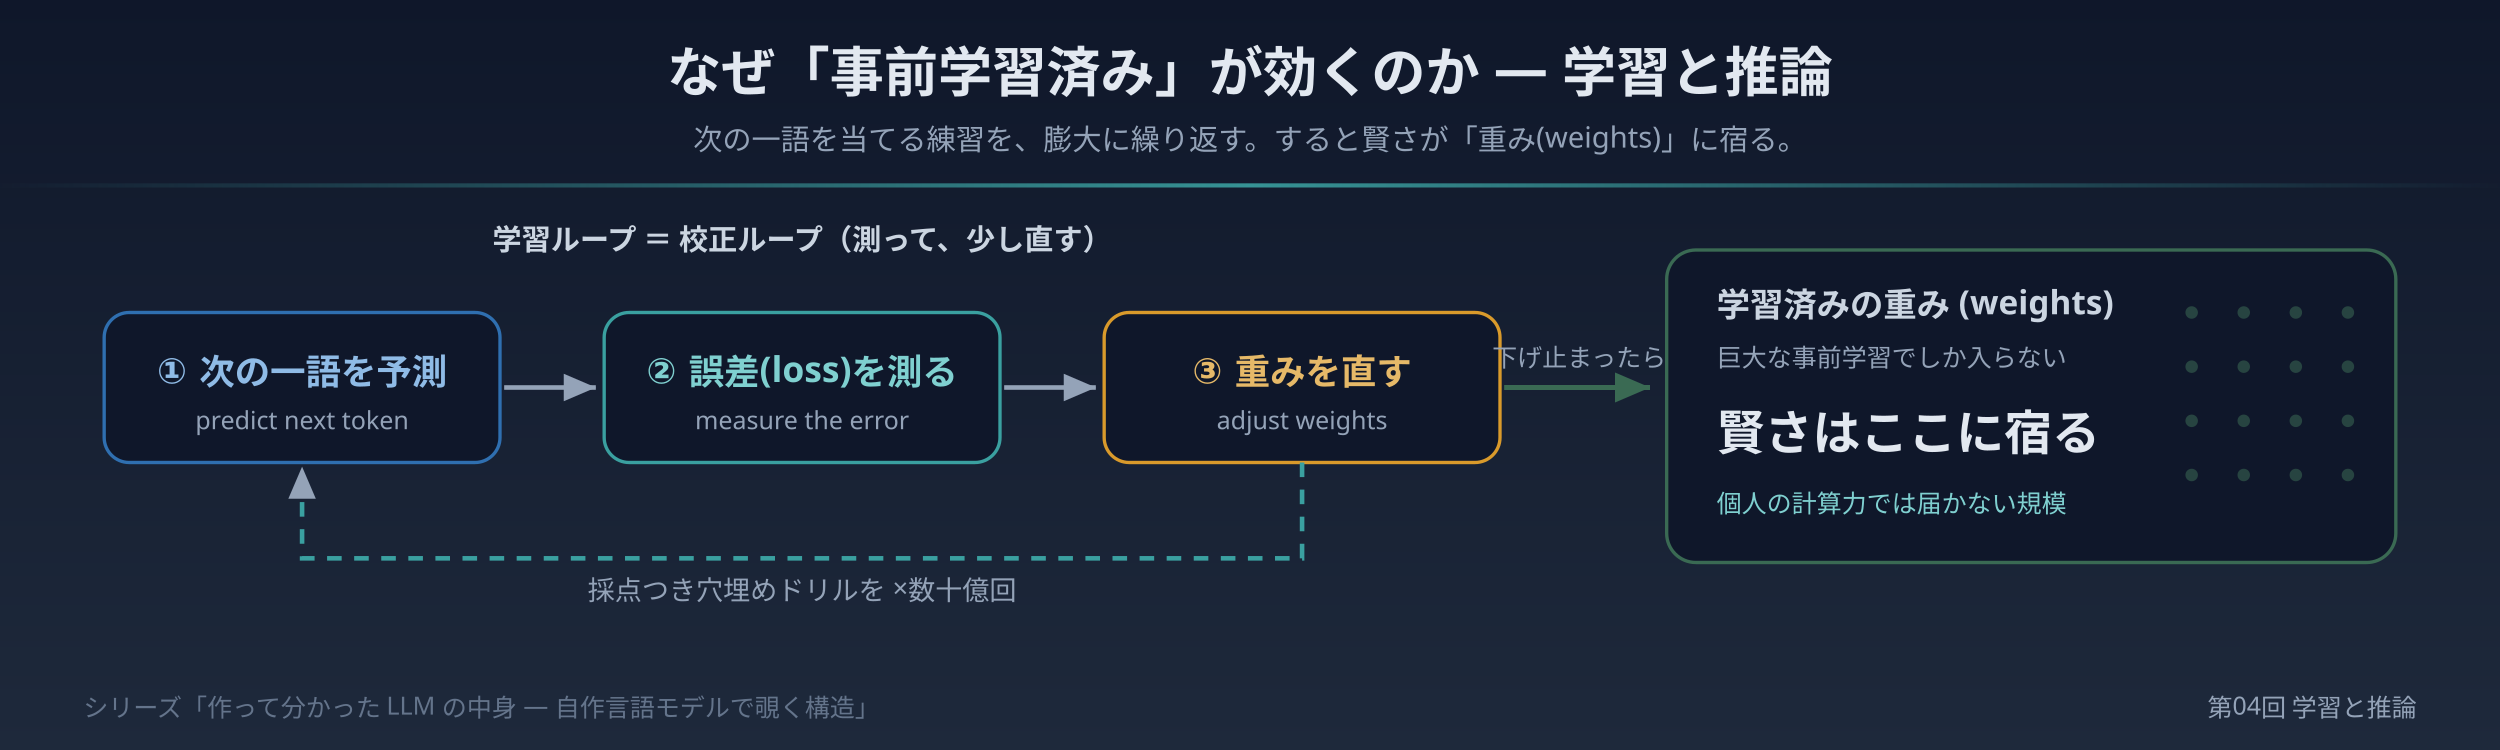
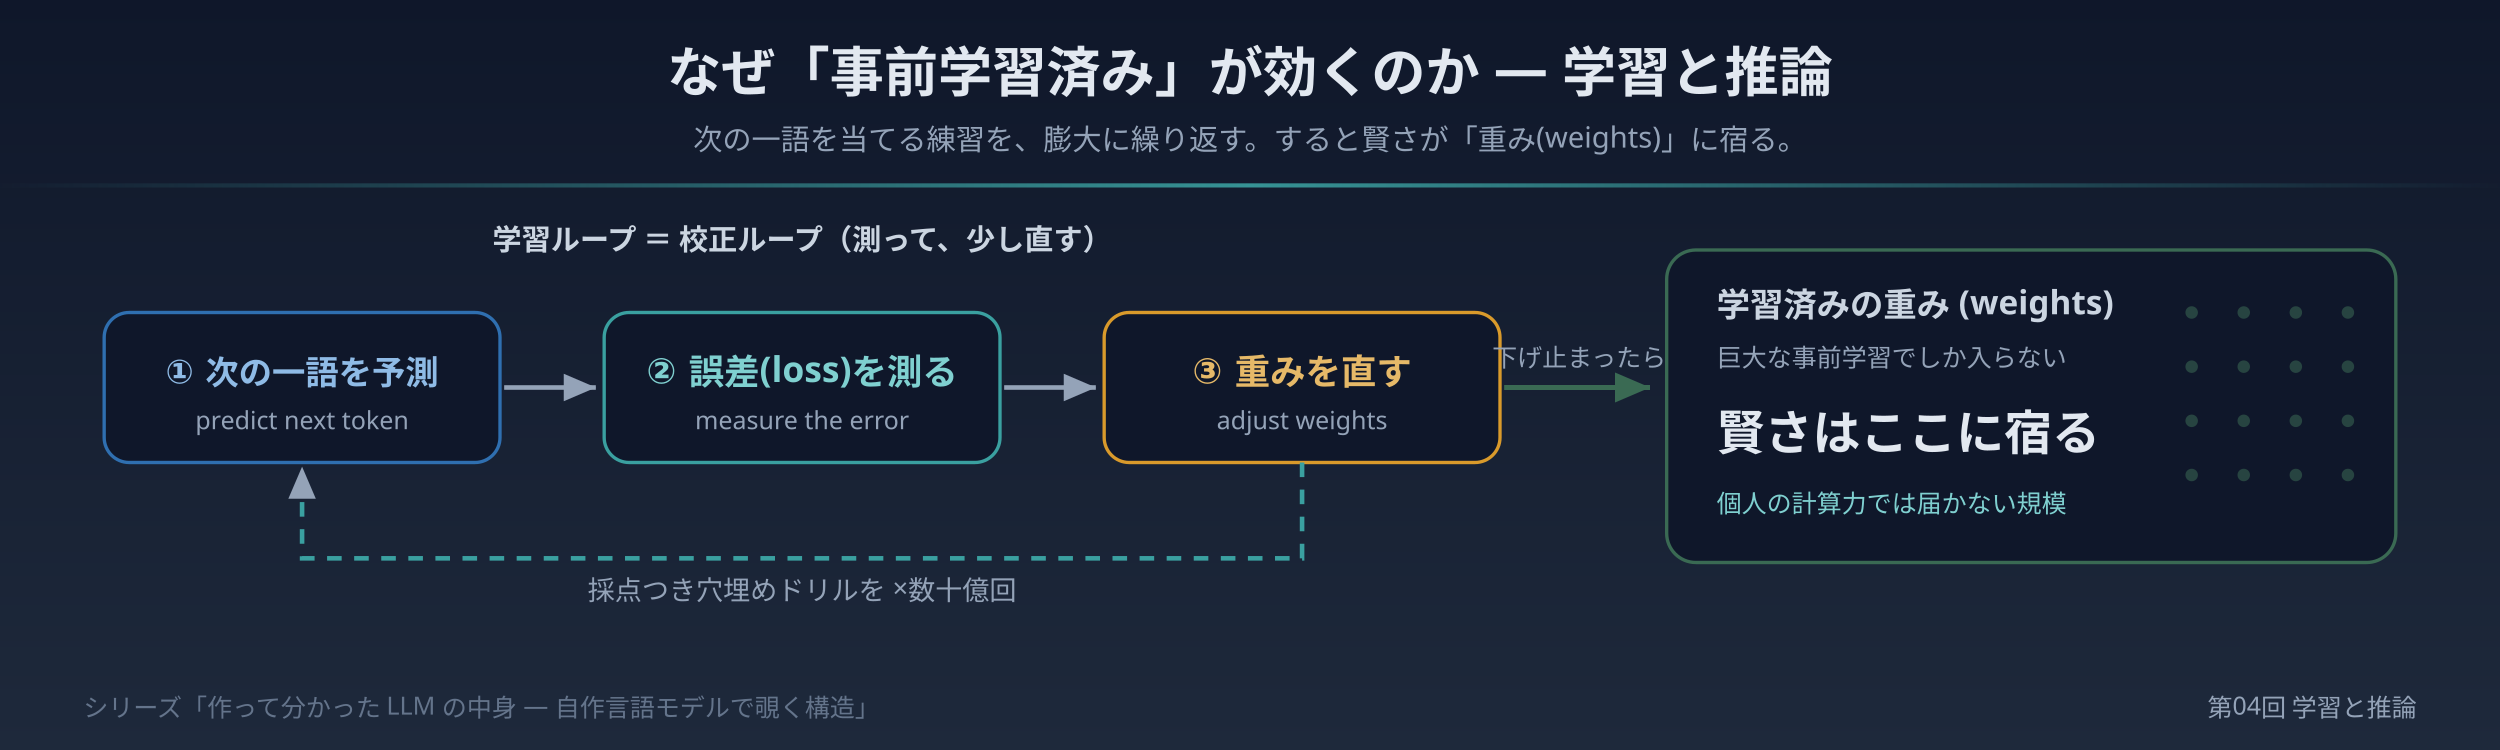
<svg xmlns="http://www.w3.org/2000/svg" viewBox="0 0 1200 360" role="img" aria-label="学習と推論 hero ― 次の一語を当てる練習を膨大に繰り返し、賢さが重みに宿る" style="width:100%;height:auto;max-width:1200px" font-family="'Segoe UI','Hiragino Kaku Gothic ProN','Noto Sans JP',sans-serif">
  <defs>
    <linearGradient id="bg04" x1="0" y1="0" x2="0" y2="1">
      <stop offset="0%" stop-color="#0f172a" />
      <stop offset="100%" stop-color="#1e293b" />
    </linearGradient>
    <linearGradient id="ribbon04" x1="0" y1="0" x2="1" y2="0">
      <stop offset="0%" stop-color="#3aa0a0" stop-opacity="0" />
      <stop offset="50%" stop-color="#3aa0a0" stop-opacity="0.9" />
      <stop offset="100%" stop-color="#3aa0a0" stop-opacity="0" />
    </linearGradient>
    <marker id="ah04" markerWidth="10" markerHeight="10" refX="7" refY="3" orient="auto" markerUnits="strokeWidth">
      <path d="M0,0 L7,3 L0,6 Z" fill="#94a3b8" />
    </marker>
    <marker id="ahg04" markerWidth="10" markerHeight="10" refX="7" refY="3" orient="auto" markerUnits="strokeWidth">
      <path d="M0,0 L7,3 L0,6 Z" fill="#3a6a53" />
    </marker>
  </defs>
  <rect width="1200" height="360" fill="url(#bg04)" />
  <text x="600" y="44" text-anchor="middle" fill="#e2e8f0" font-size="26" font-weight="700">なぜ「事前学習済み」が効くのか ― 学習と推論</text>
  <text x="600" y="72" text-anchor="middle" fill="#94a3b8" font-size="14">次の一語を当てる練習を、膨大に繰り返す。すると賢さが「重み(weights)」に宿る。</text>
  <rect x="0" y="88" width="1200" height="2" fill="url(#ribbon04)" />
  <text x="385" y="120" text-anchor="middle" fill="#cbd5e1" font-size="14" font-weight="600">学習ループ ＝ 校正ループ（測って、少し直す）</text>
  <g>
    <rect x="50" y="150" width="190" height="72" rx="12" fill="#0f172a" stroke="#2f6fb0" stroke-width="1.6" />
-     <text x="145" y="184" text-anchor="middle" fill="#8fbbe6" font-size="17" font-weight="700">① 次の一語を予測</text>
+     <text x="145" y="184" text-anchor="middle" fill="#8fbbe6" font-size="16" font-weight="700">① 次の一語を予測</text>
    <text x="145" y="206" text-anchor="middle" fill="#94a3b8" font-size="12">predict next token</text>
  </g>
  <g>
    <rect x="290" y="150" width="190" height="72" rx="12" fill="#0f172a" stroke="#3aa0a0" stroke-width="1.6" />
    <text x="385" y="184" text-anchor="middle" fill="#7fd0d0" font-size="17" font-weight="700">② 誤差(loss)を測る</text>
    <text x="385" y="206" text-anchor="middle" fill="#94a3b8" font-size="12">measure the error</text>
  </g>
  <g>
    <rect x="530" y="150" width="190" height="72" rx="12" fill="#0f172a" stroke="#d99a2b" stroke-width="1.6" />
    <text x="625" y="184" text-anchor="middle" fill="#e6b968" font-size="17" font-weight="700">③ 重みを直す</text>
    <text x="625" y="206" text-anchor="middle" fill="#94a3b8" font-size="12">adjust weights</text>
  </g>
  <g stroke="#94a3b8" stroke-width="2.2" marker-end="url(#ah04)">
    <line x1="242" y1="186" x2="286" y2="186" />
    <line x1="482" y1="186" x2="526" y2="186" />
  </g>
  <path d="M625,222 L625,268 L145,268 L145,224" fill="none" stroke="#3aa0a0" stroke-width="2.2" stroke-dasharray="7 6" marker-end="url(#ah04)">
    <animate attributeName="stroke-dashoffset" from="0" to="-26" dur="1.3s" repeatCount="indefinite" />
  </path>
  <text x="385" y="288" text-anchor="middle" fill="#94a3b8" font-size="13">採点つき穴埋めドリルを ×数十億回</text>
  <text x="758" y="176" text-anchor="middle" fill="#94a3b8" font-size="12">下げ止まったら</text>
  <line x1="722" y1="186" x2="792" y2="186" stroke="#3a6a53" stroke-width="2.4" marker-end="url(#ahg04)" />
  <g>
    <rect x="800" y="120" width="350" height="150" rx="14" fill="#0f172a" stroke="#3a6a53" stroke-width="1.6" />
    <text x="824" y="152" fill="#cbd5e1" font-size="16" font-weight="700">学習済みの重み (weights)</text>
    <text x="824" y="176" fill="#94a3b8" font-size="12">巨大な事前学習でしか入らない</text>
    <text x="824" y="216" fill="#e2e8f0" font-size="23" font-weight="800">賢さはここに宿る</text>
    <text x="824" y="246" fill="#7fd0d0" font-size="12">個人の計算力では届かない規模</text>
    <g fill="#3a6a53" opacity="0.55">
      <circle cx="1052" cy="150" r="3" />
      <circle cx="1077" cy="150" r="3" />
      <circle cx="1102" cy="150" r="3" />
      <circle cx="1127" cy="150" r="3" />
      <circle cx="1052" cy="176" r="3" />
      <circle cx="1077" cy="176" r="3" />
      <circle cx="1102" cy="176" r="3" />
      <circle cx="1127" cy="176" r="3" />
      <circle cx="1052" cy="202" r="3" />
      <circle cx="1077" cy="202" r="3" />
      <circle cx="1102" cy="202" r="3" />
      <circle cx="1127" cy="202" r="3" />
      <circle cx="1052" cy="228" r="3" />
      <circle cx="1077" cy="228" r="3" />
      <circle cx="1102" cy="228" r="3" />
      <circle cx="1127" cy="228" r="3" />
    </g>
  </g>
  <text x="40" y="344" fill="#64748b" font-size="12">シリーズ「作って分かった LLM の中身 ― 自作言語モデルで覗く構造」</text>
  <text x="1160" y="344" text-anchor="end" fill="#94a3b8" font-size="12">第04回 学習と推論</text>
</svg>
